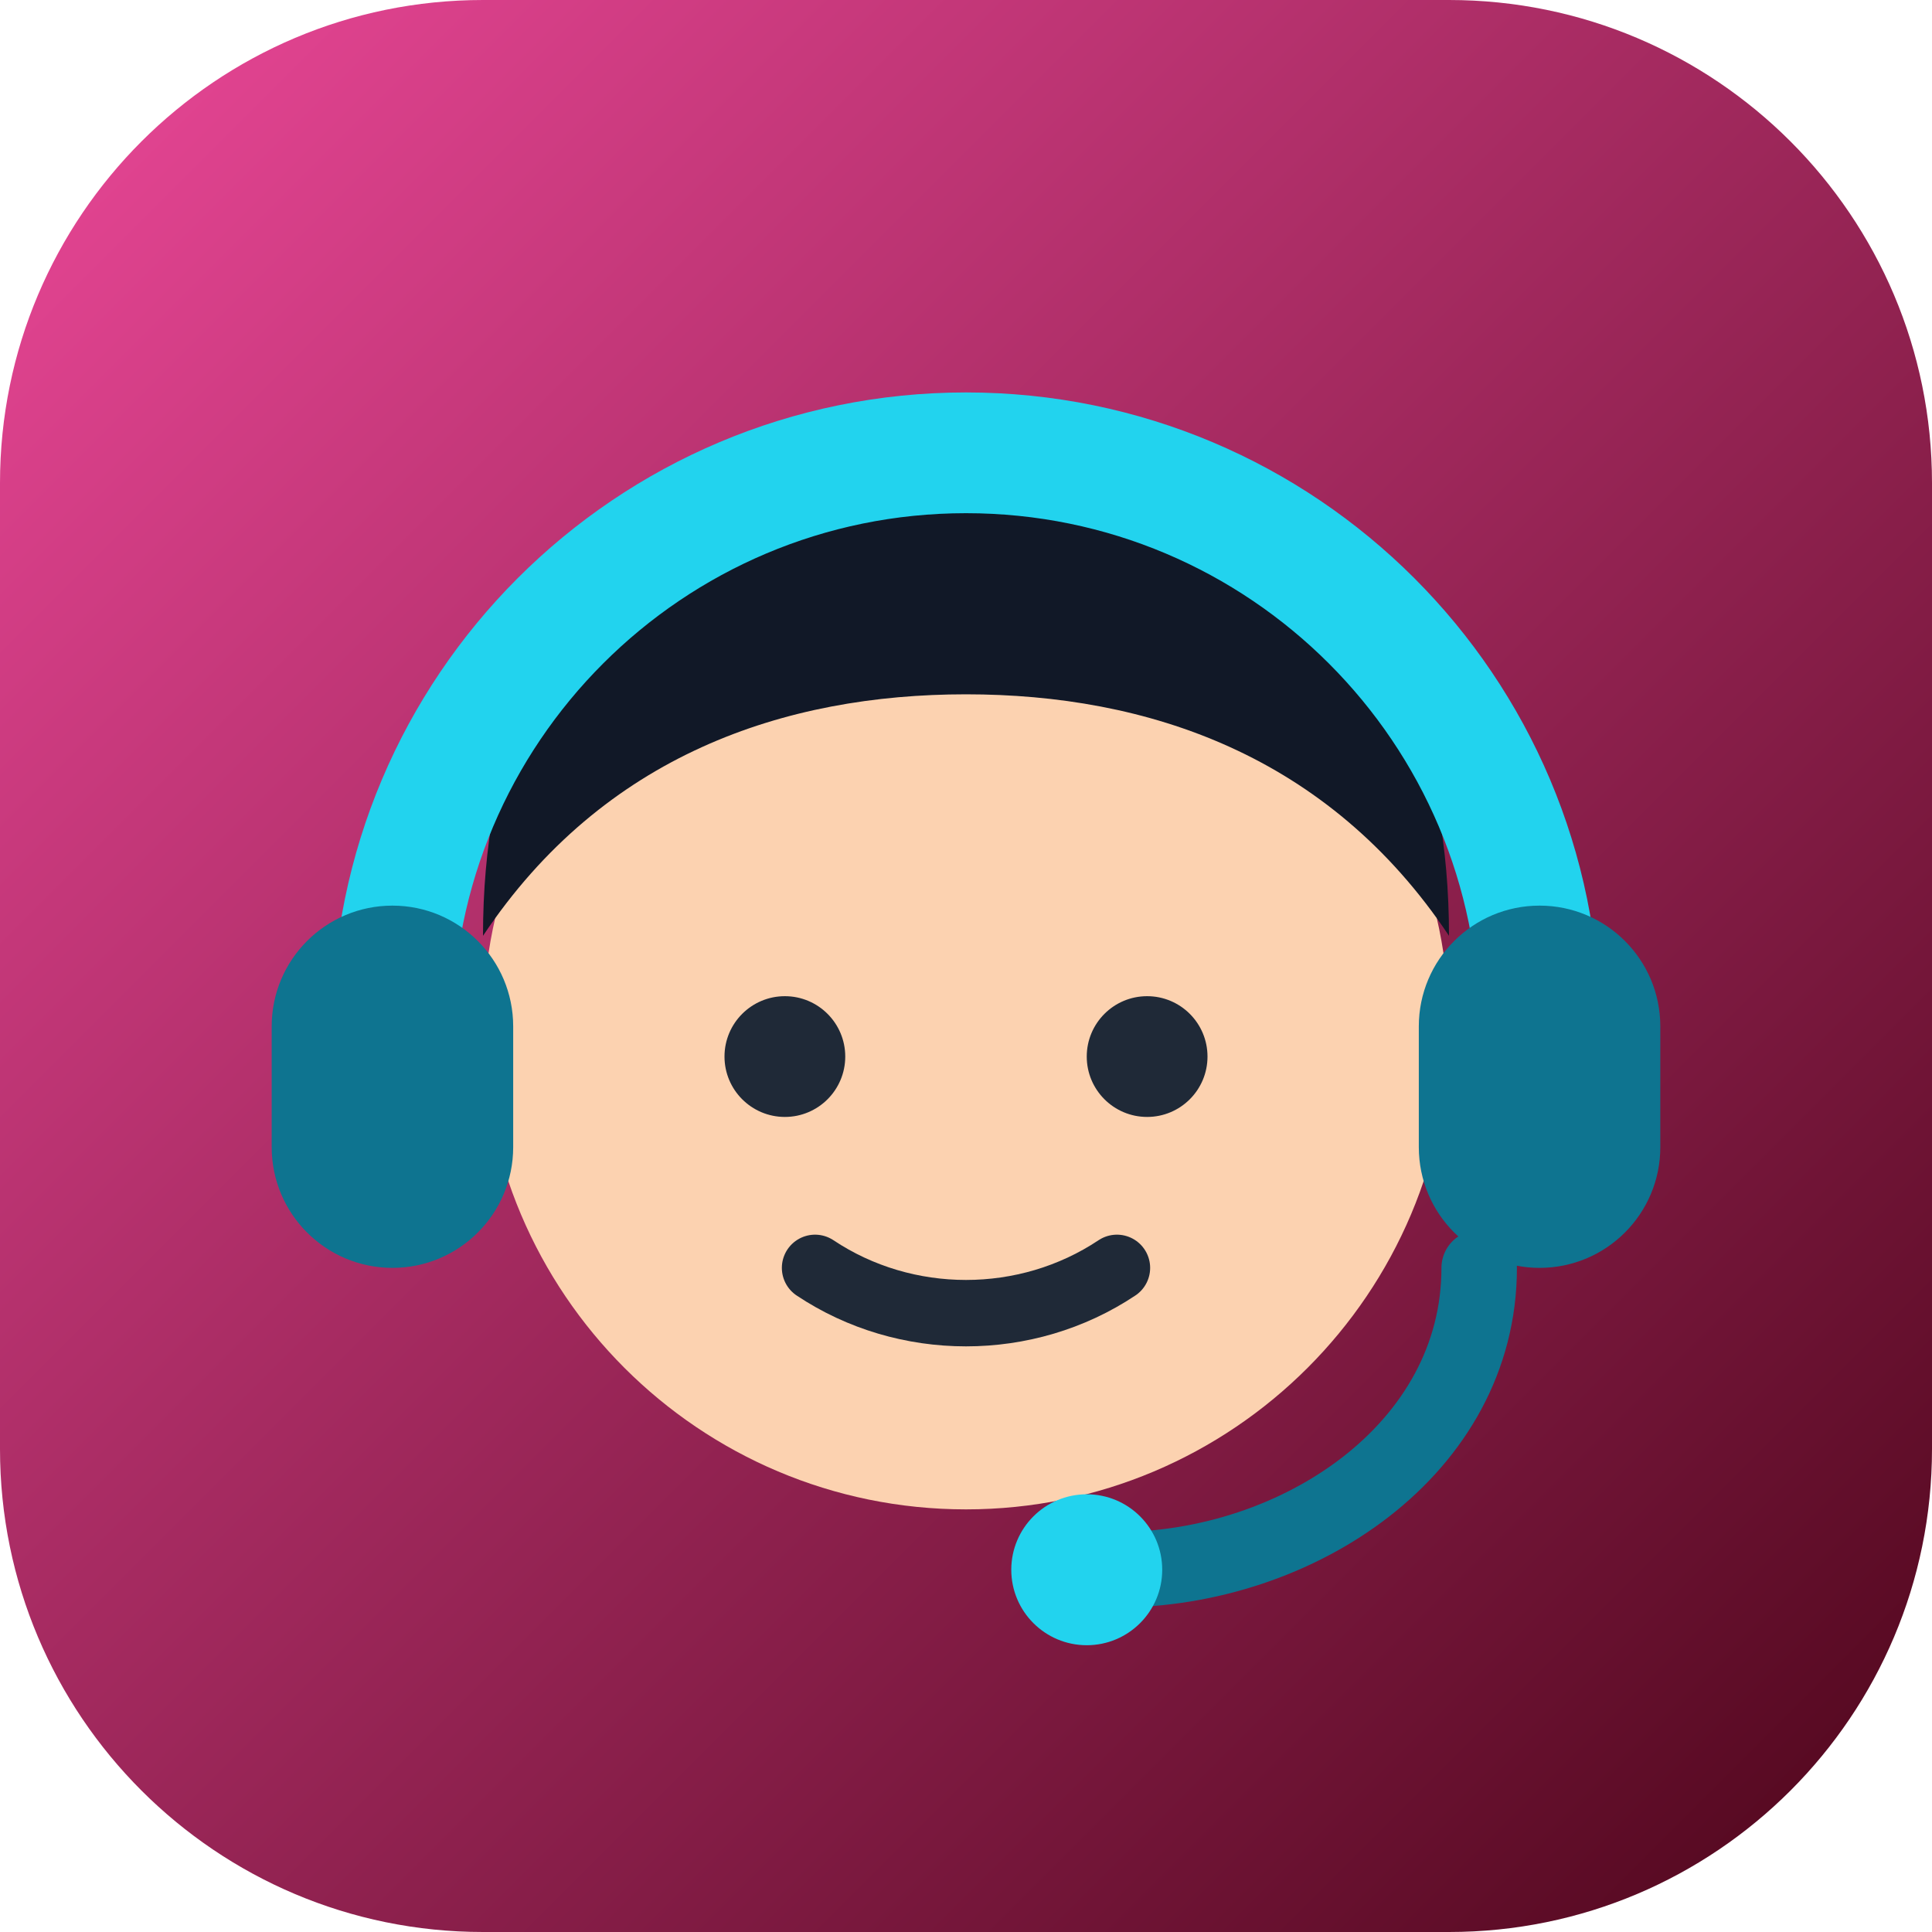
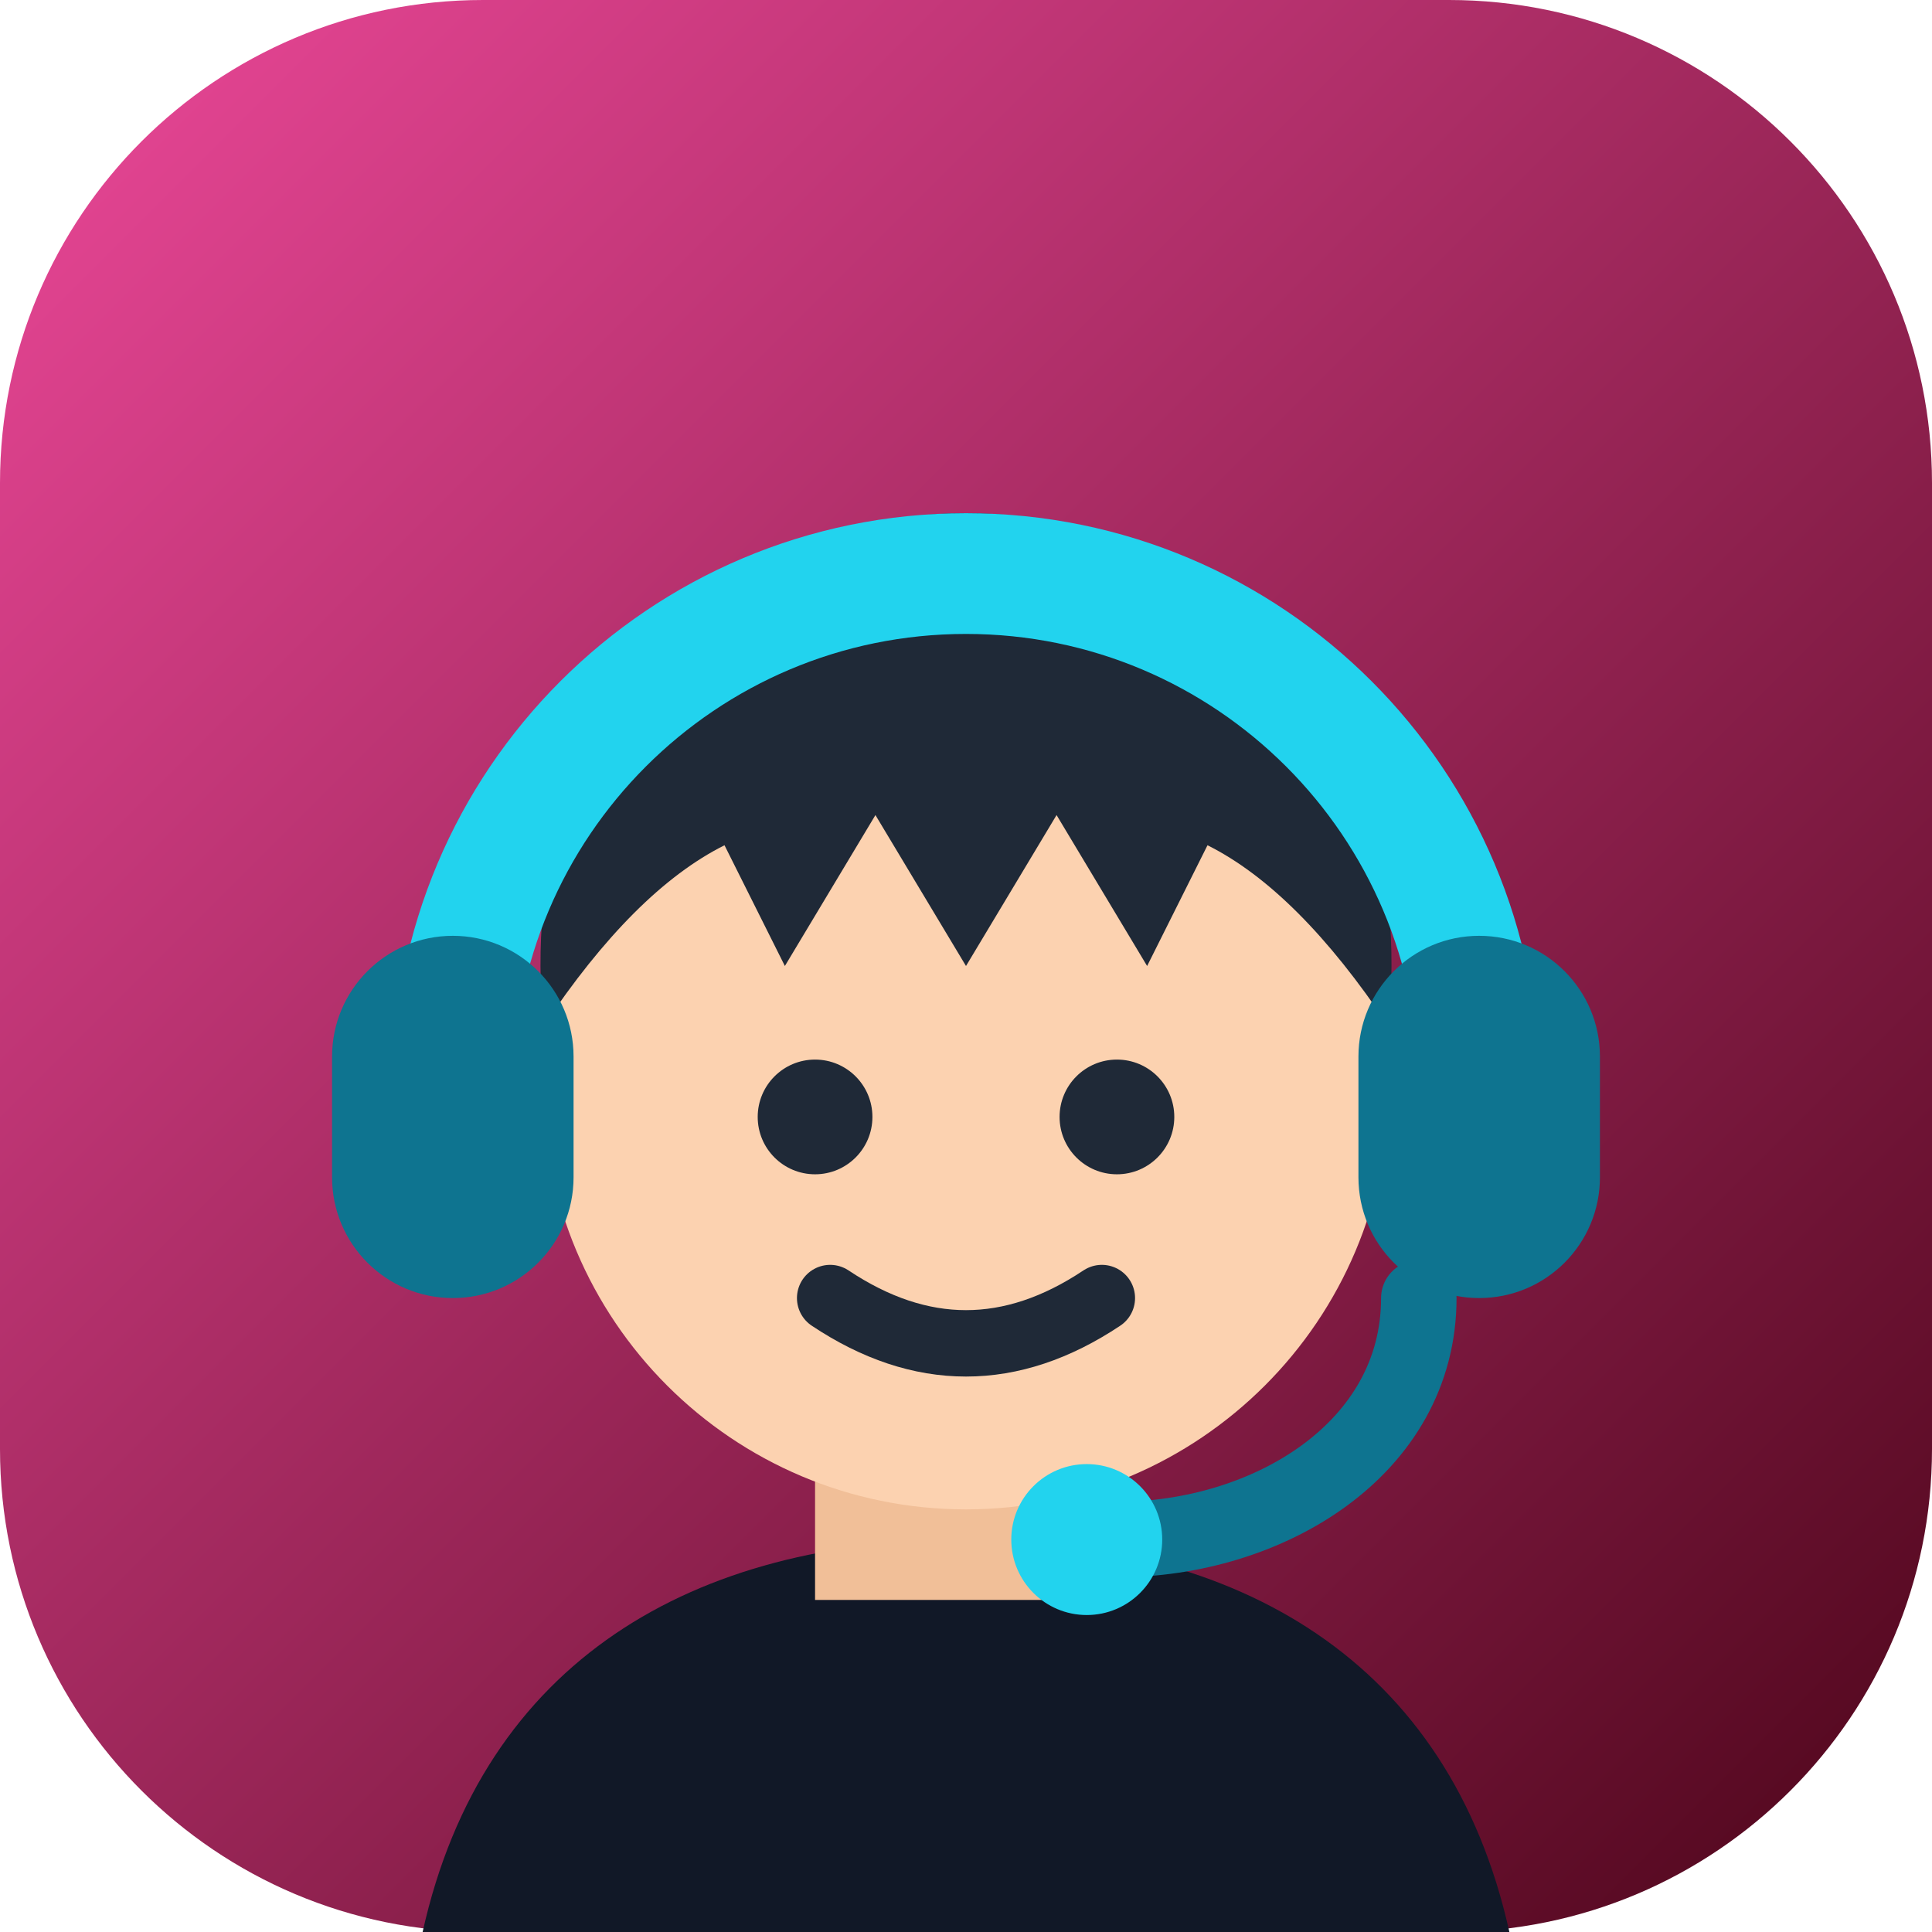
<svg xmlns="http://www.w3.org/2000/svg" viewBox="0 0 64 64" role="img" aria-label="Gamer">
  <defs>
    <linearGradient id="bg" x1="0" y1="0" x2="1" y2="1">
      <stop offset="0" stop-color="#ec4899" />
      <stop offset="1" stop-color="#4c0519" />
    </linearGradient>
  </defs>
  <rect width="64" height="64" rx="16" fill="url(#bg)" />
-   <circle cx="32" cy="34" r="16" fill="#fcd2b0" />
-   <path d="M16 31c0-12 8-17 16-17s16 5 16 17c-4-6-10-8-16-8s-12 2-16 8z" fill="#111827" />
-   <path d="M13 34a19 19 0 0 1 38 0" stroke="#22d3ee" stroke-width="4" fill="none" />
-   <rect x="9" y="30" width="8" height="12" rx="4" fill="#0e7490" />
-   <rect x="47" y="30" width="8" height="12" rx="4" fill="#0e7490" />
-   <path d="M49 42c0 6-6 10-12 10" stroke="#0e7490" stroke-width="2.5" fill="none" stroke-linecap="round" />
-   <circle cx="36" cy="52" r="2.5" fill="#22d3ee" />
-   <circle cx="26" cy="35" r="2" fill="#1f2937" />
-   <circle cx="38" cy="35" r="2" fill="#1f2937" />
-   <path d="M27 42c3 2 7 2 10 0" stroke="#1f2937" stroke-width="2.2" fill="none" stroke-linecap="round" />
+   <path d="M14 64c2-9 9-13 18-13s16 4 18 13z" fill="#111827" />
+   <path d="M27 47v6h10v-6" fill="#f1bf98" />
+   <circle cx="32" cy="36" r="14" fill="#fcd2b0" />
+   <path d="M18 34c-1-11 6-17 14-17s15 6 14 17c-2-3-4-5-6-6l-2 4-3-5-3 5-3-5-3 5-2-4c-2 1-4 3-6 6z" fill="#1f2937" />
+   <path d="M15 36a17 17 0 0 1 34 0" stroke="#22d3ee" stroke-width="4" fill="none" />
+   <rect x="11" y="31" width="8" height="12" rx="4" fill="#0e7490" />
+   <rect x="45" y="31" width="8" height="12" rx="4" fill="#0e7490" />
+   <path d="M47 43c0 5-5 8-10 8" stroke="#0e7490" stroke-width="2.5" fill="none" stroke-linecap="round" />
+   <circle cx="36" cy="51" r="2.5" fill="#22d3ee" />
+   <circle cx="27" cy="37" r="1.9" fill="#1f2937" />
+   <circle cx="37" cy="37" r="1.9" fill="#1f2937" />
+   <path d="M27.5 43c3 2 6 2 9 0" stroke="#1f2937" stroke-width="2.2" fill="none" stroke-linecap="round" />
</svg>
